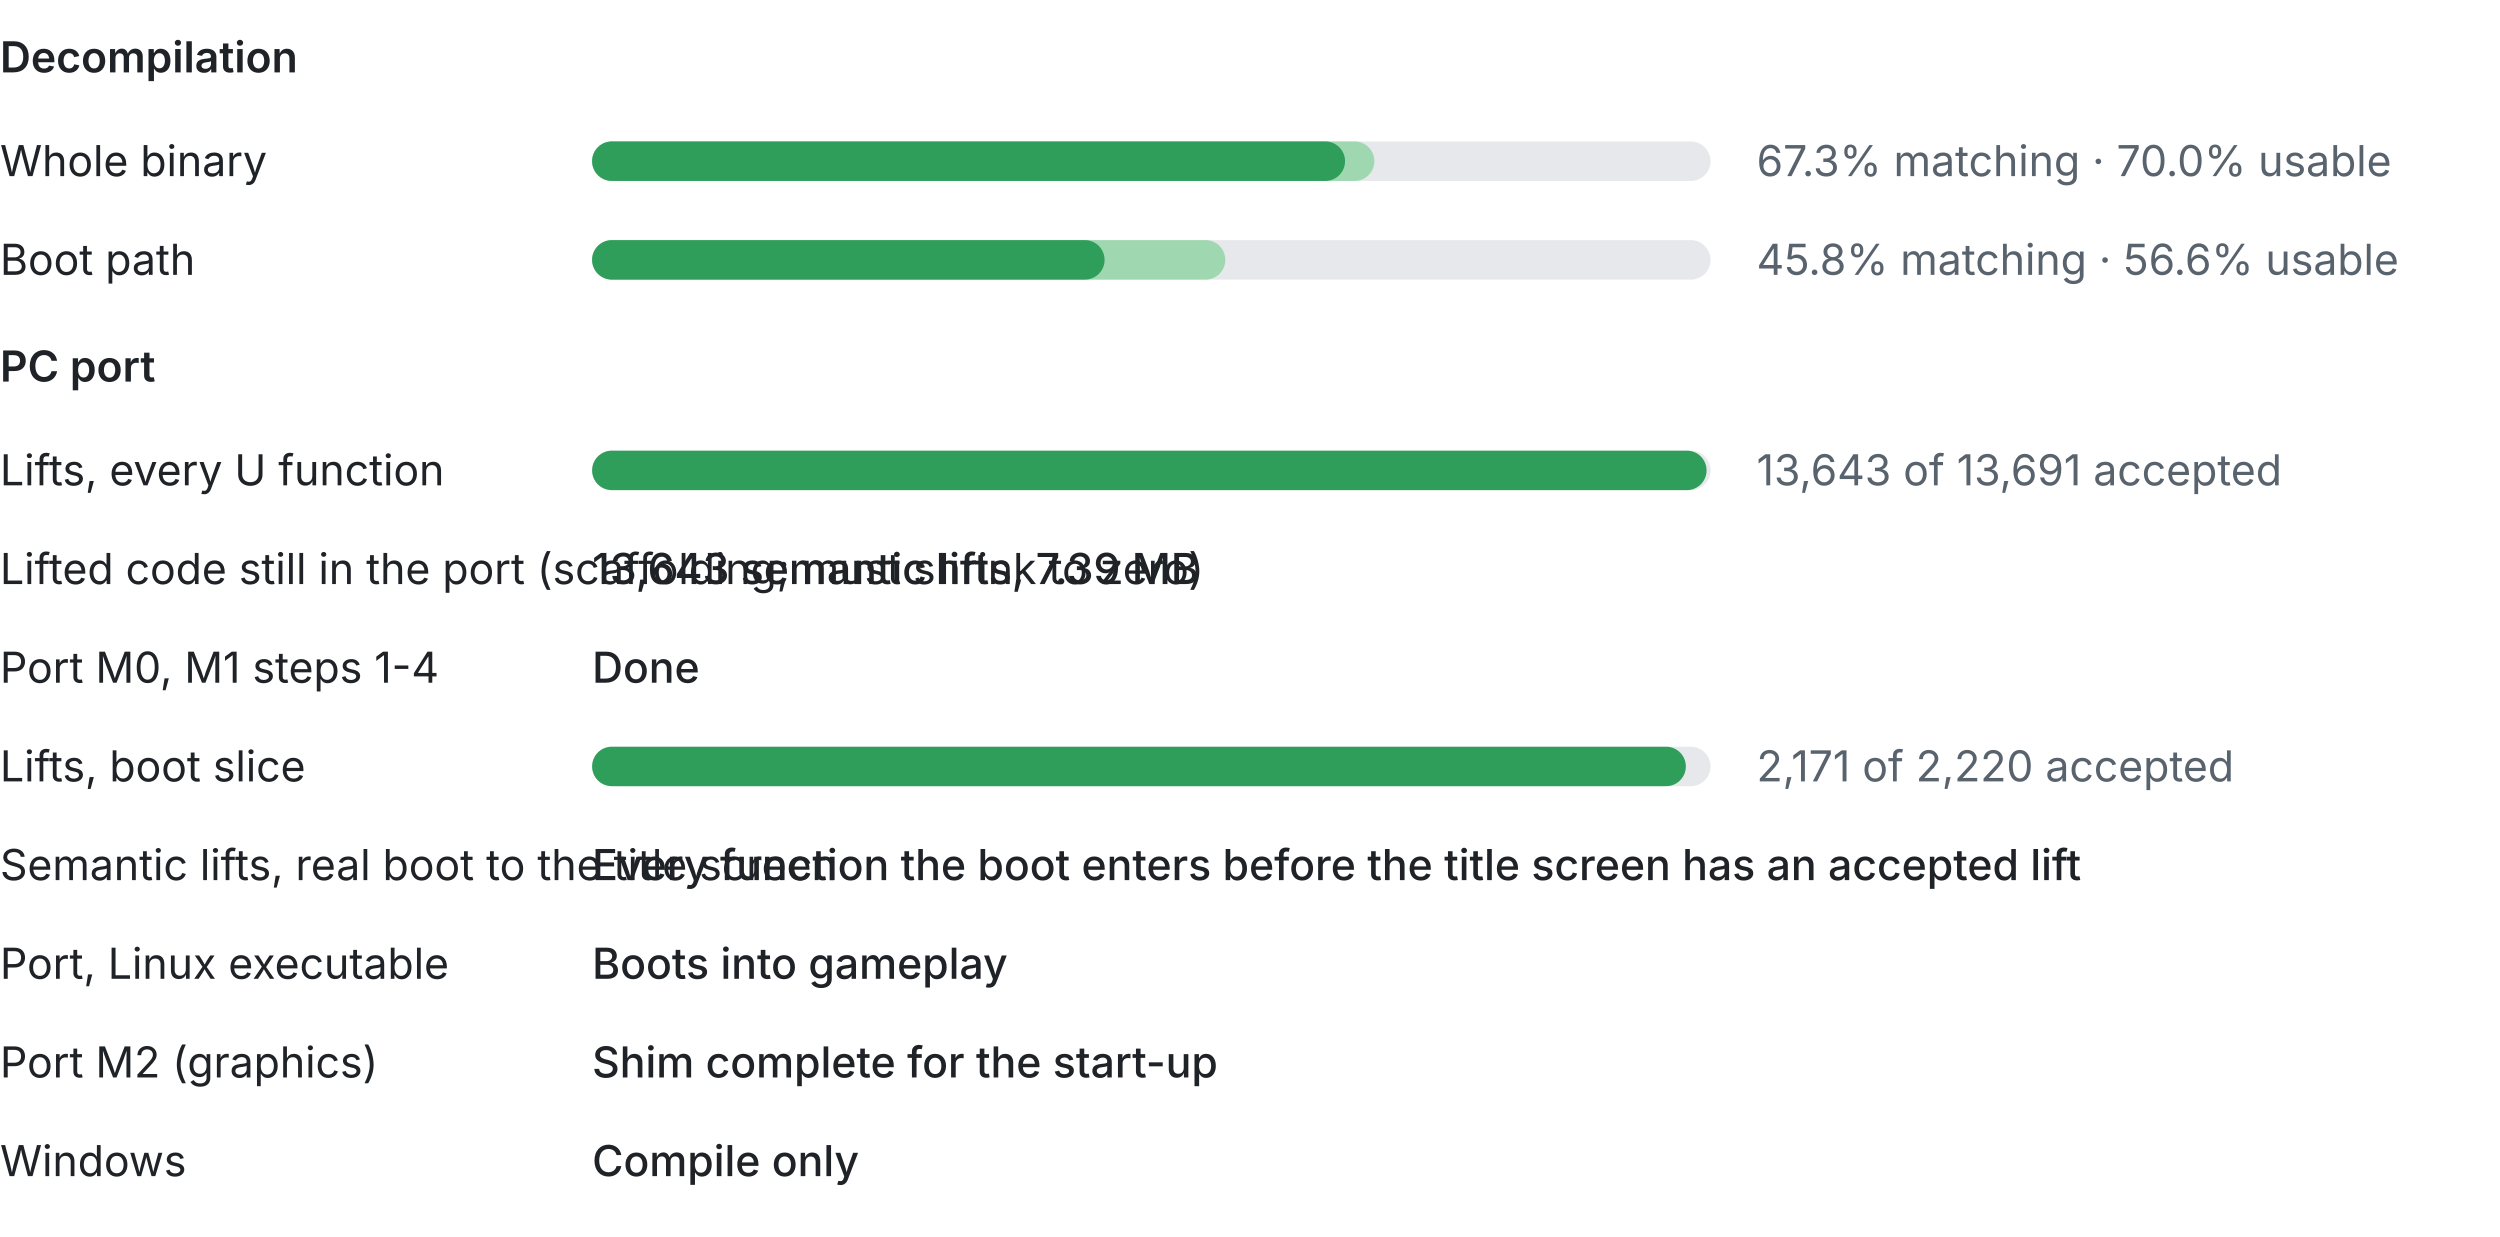
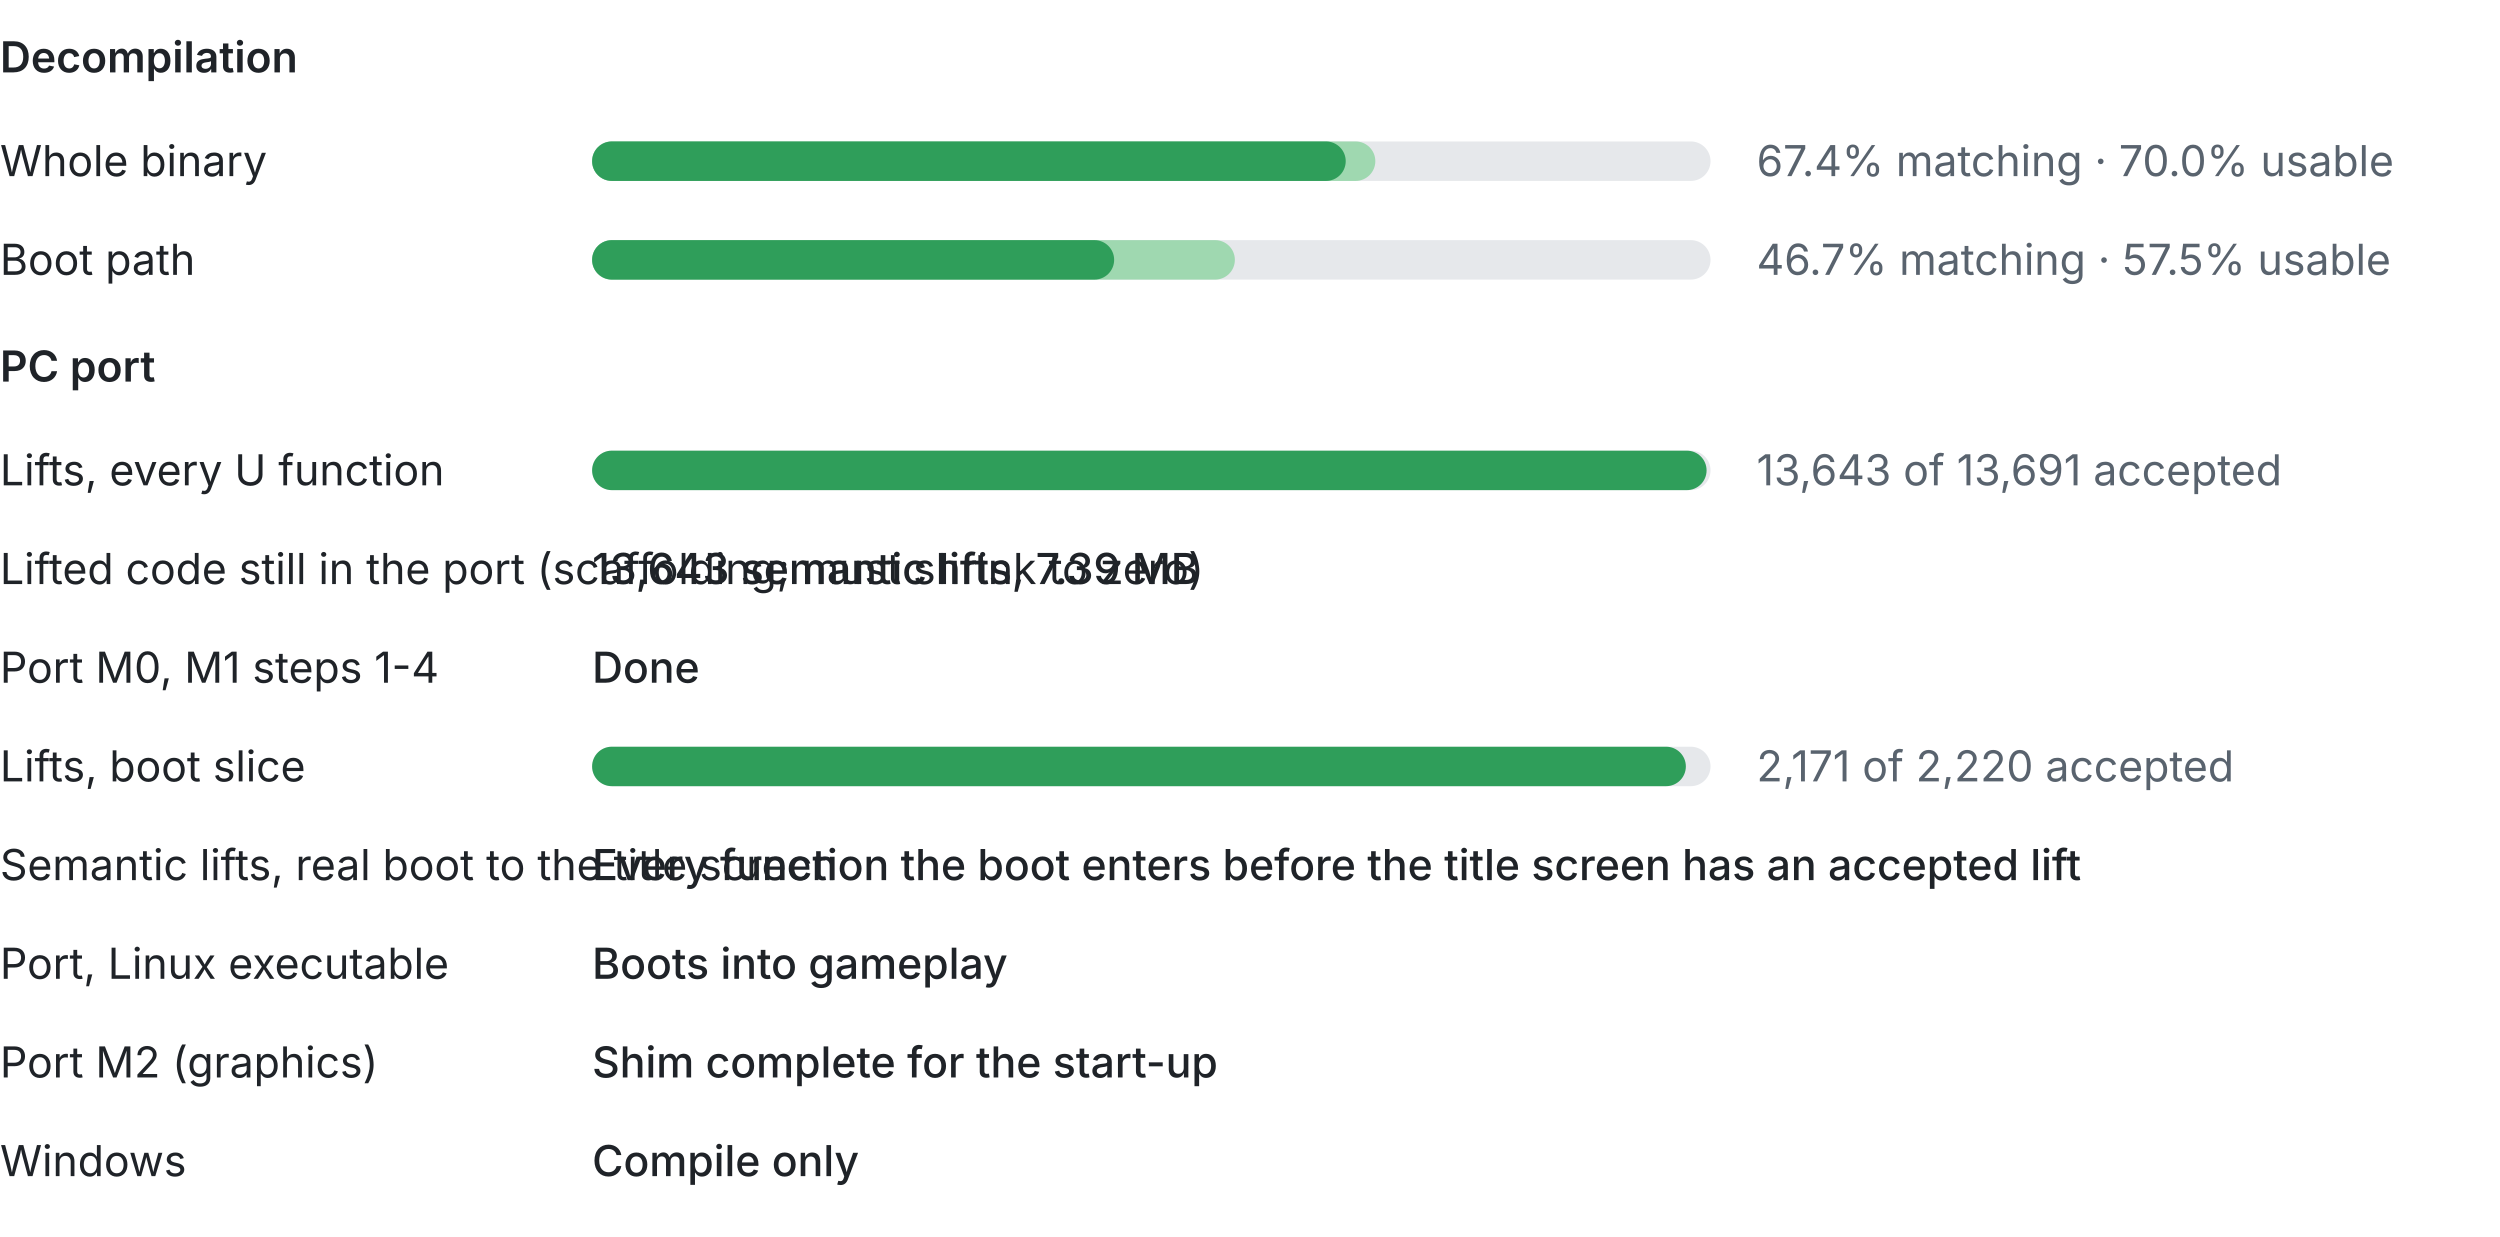
<svg xmlns="http://www.w3.org/2000/svg" width="760" height="376" viewBox="0 0 760 376" role="img">
  <style>.h{font:600 13px system-ui,-apple-system,'Segoe UI',sans-serif;fill:#1f2328}.l,.n,.s{font:13px system-ui,-apple-system,'Segoe UI',sans-serif;fill:#1f2328}.n{fill:#59636e}.s{fill:#1f2328;font-weight:500}.t{fill:#e6e8eb}.m{fill:#9fd8b0}.o{fill:#2f9e5a}@media (prefers-color-scheme:dark){.h,.l,.s{fill:#e6edf3}.n{fill:#9198a1}.t{fill:#2b3138}.m{fill:#2c6e45}.o{fill:#4cc27a}}</style>
  <text class="h" x="0" y="22">Decompilation</text>
  <text class="l" x="0" y="49" dy="0.35em">Whole binary</text>
  <rect class="t" x="180" y="43" width="340" height="12" rx="6" />
-   <rect class="m" x="180" y="43" width="237.8" height="12" rx="6" />
-   <rect class="o" x="180" y="43" width="228.9" height="12" rx="6" />
-   <text class="n" x="534" y="49" dy="0.35em">67.3% matching · 70.0% usable</text>
+   <rect class="m" x="180" y="43" width="238.1" height="12" rx="6" />
+   <rect class="o" x="180" y="43" width="229.1" height="12" rx="6" />
+   <text class="n" x="534" y="49" dy="0.35em">67.4% matching · 70.0% usable</text>
  <text class="l" x="0" y="79" dy="0.35em">Boot path</text>
  <rect class="t" x="180" y="73" width="340" height="12" rx="6" />
-   <rect class="m" x="180" y="73" width="192.5" height="12" rx="6" />
-   <rect class="o" x="180" y="73" width="155.8" height="12" rx="6" />
-   <text class="n" x="534" y="79" dy="0.35em">45.8% matching · 56.6% usable</text>
+   <rect class="m" x="180" y="73" width="195.4" height="12" rx="6" />
+   <rect class="o" x="180" y="73" width="158.7" height="12" rx="6" />
+   <text class="n" x="534" y="79" dy="0.35em">46.7% matching · 57.5% usable</text>
  <text class="h" x="0" y="116">PC port</text>
  <text class="l" x="0" y="143" dy="0.35em">Lifts, every U function</text>
  <rect class="t" x="180" y="137" width="340" height="12" rx="6" />
  <rect class="o" x="180" y="137" width="338.8" height="12" rx="6" />
  <text class="n" x="534" y="143" dy="0.35em">13,643 of 13,691 accepted</text>
  <text class="l" x="0" y="173" dy="0.35em">Lifted code still in the port (scaffolding; must shrink to zero)</text>
  <text class="s" x="180" y="173" dy="0.35em">13,643 semantic lifts, 7.39 MB</text>
  <text class="l" x="0" y="203" dy="0.35em">Port M0, M1 steps 1-4</text>
  <text class="s" x="180" y="203" dy="0.35em">Done</text>
  <text class="l" x="0" y="233" dy="0.35em">Lifts, boot slice</text>
  <rect class="t" x="180" y="227" width="340" height="12" rx="6" />
  <rect class="o" x="180" y="227" width="332.5" height="12" rx="6" />
  <text class="n" x="534" y="233" dy="0.35em">2,171 of 2,220 accepted</text>
  <text class="l" x="0" y="263" dy="0.35em">Semantic lifts, real boot to the title screen</text>
  <text class="s" x="180" y="263" dy="0.35em">Every function the boot enters before the title screen has an accepted lift</text>
  <text class="l" x="0" y="293" dy="0.35em">Port, Linux executable</text>
  <text class="s" x="180" y="293" dy="0.35em">Boots into gameplay</text>
  <text class="l" x="0" y="323" dy="0.35em">Port M2 (graphics)</text>
  <text class="s" x="180" y="323" dy="0.35em">Shim complete for the start-up</text>
  <text class="l" x="0" y="353" dy="0.35em">Windows</text>
  <text class="s" x="180" y="353" dy="0.35em">Compile only</text>
</svg>
